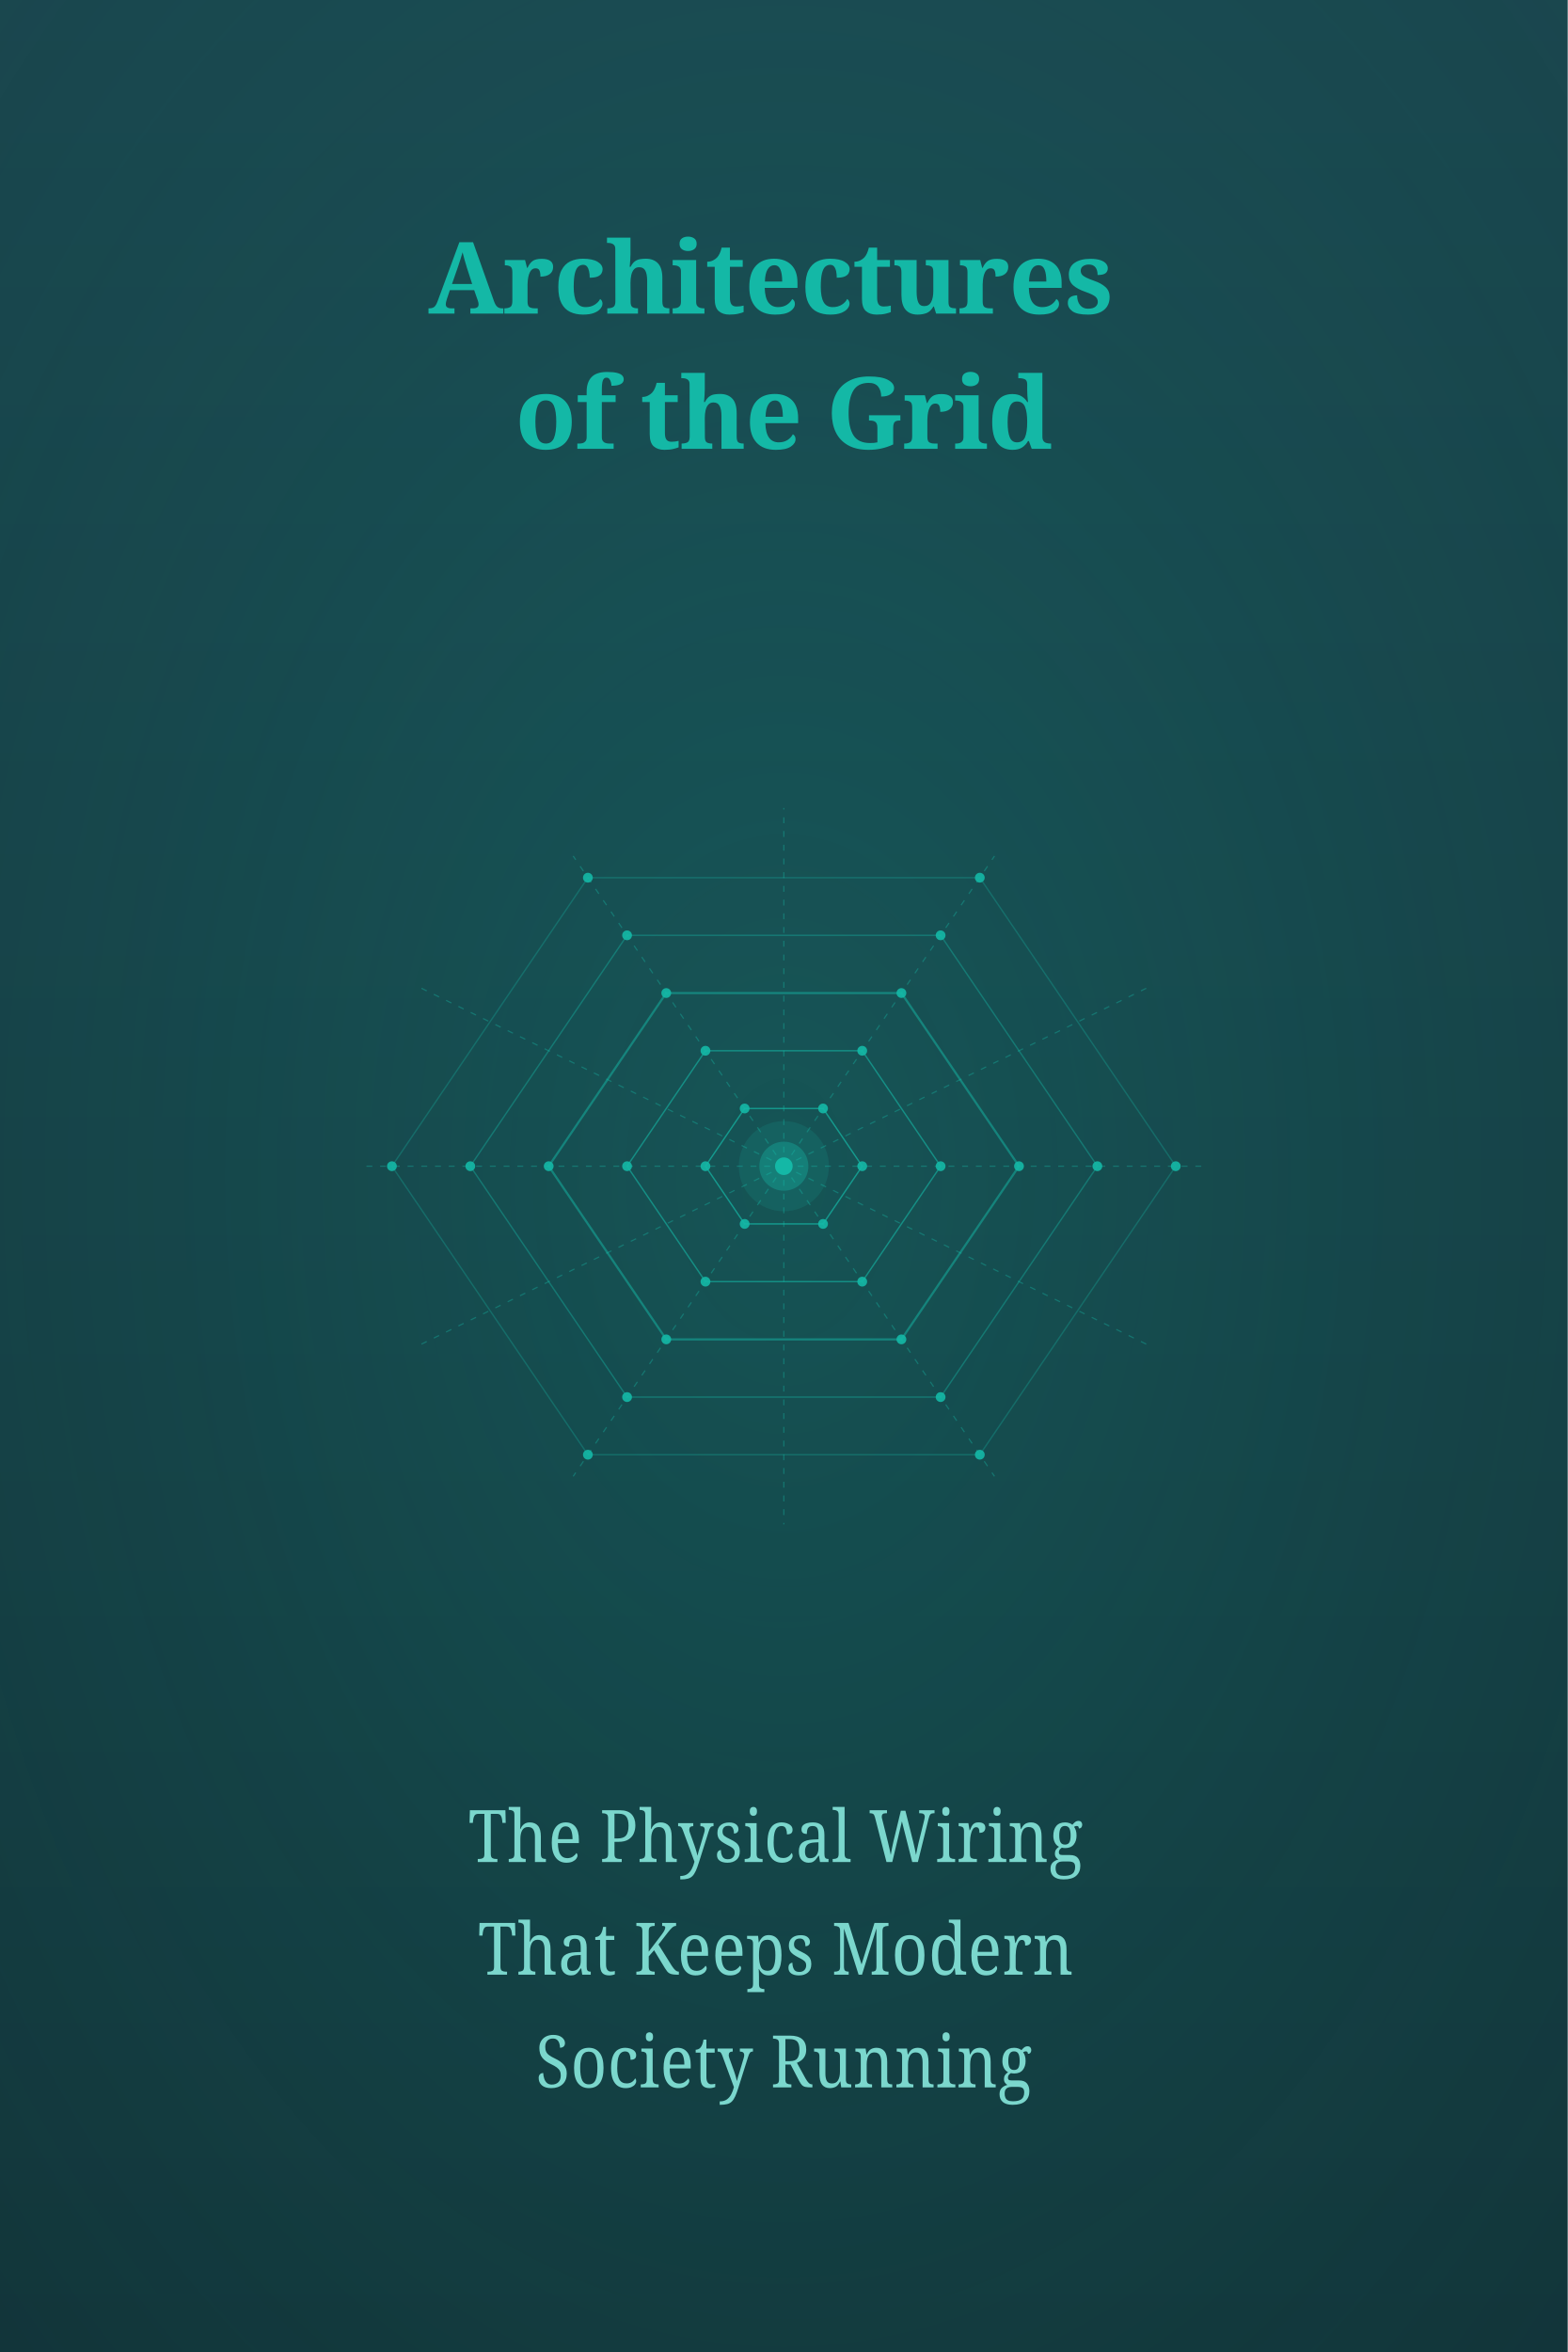
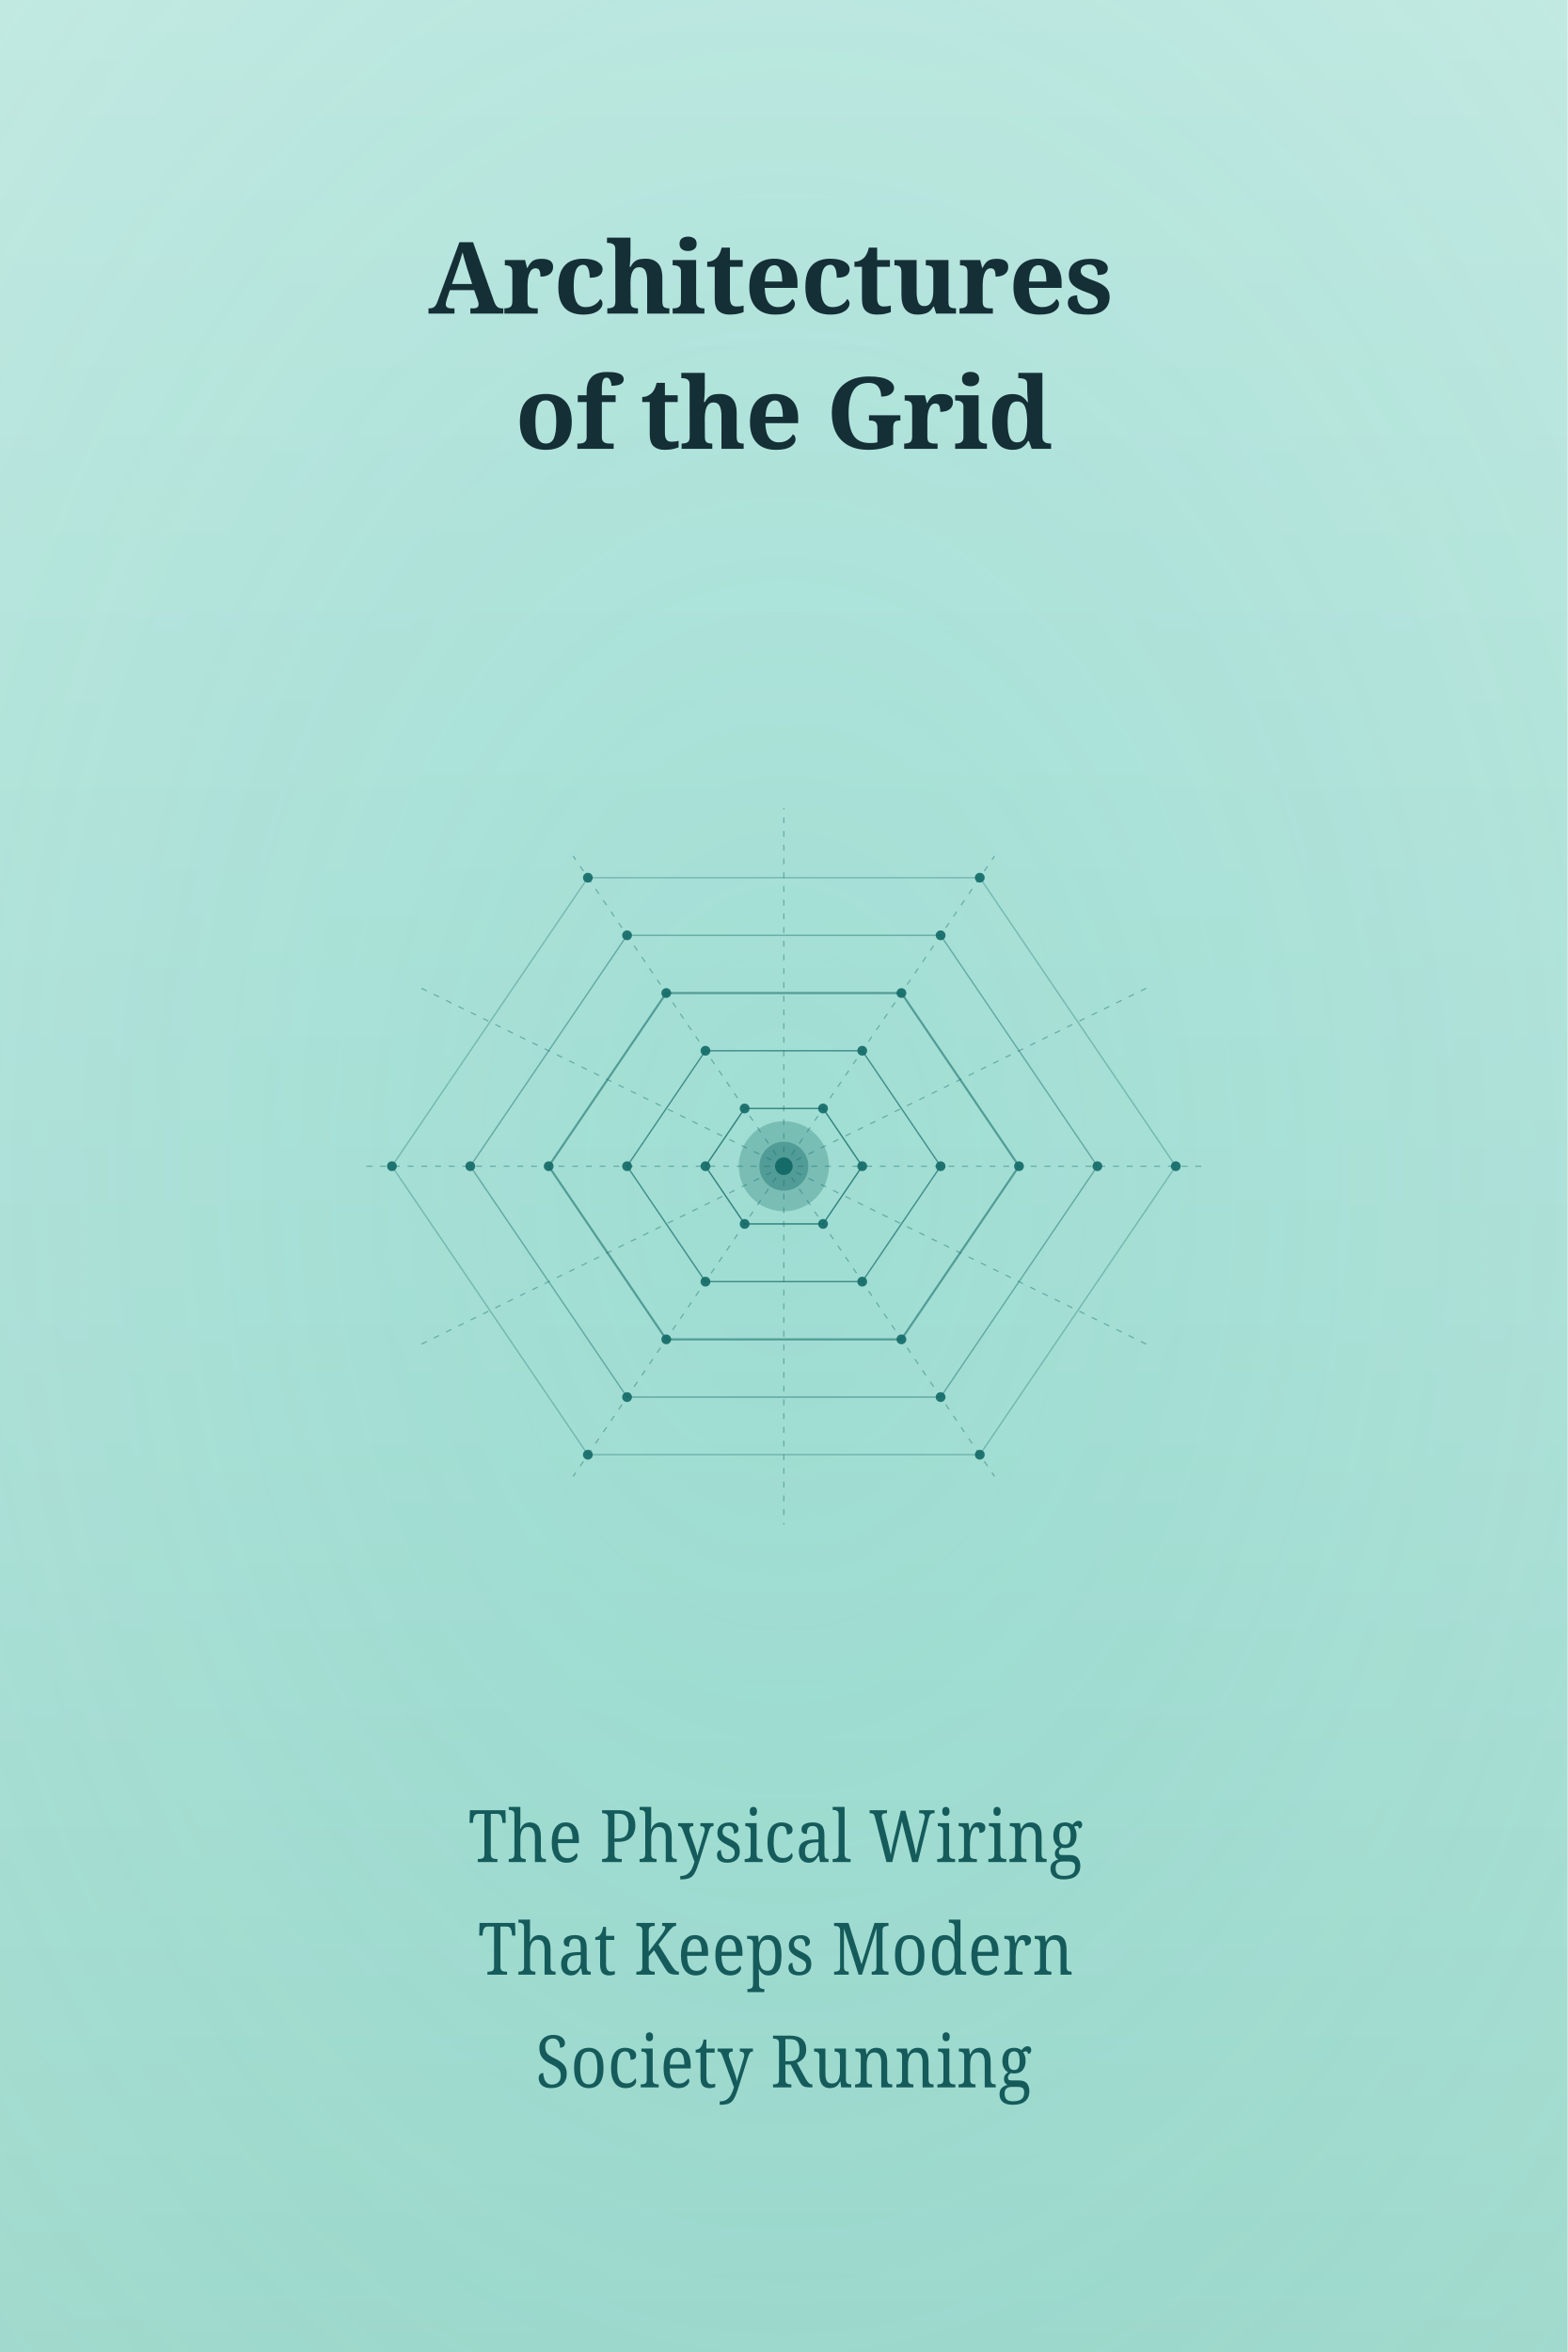
<svg xmlns="http://www.w3.org/2000/svg" viewBox="0 0 1600 2400" width="100%" height="100%">
  <defs>
    <linearGradient id="bg-architectures-of-the-grid" x1="0%" y1="0%" x2="0%" y2="100%">
-       <stop offset="0%" stop-color="#1a3b45" />
-       <stop offset="60%" stop-color="#152f37" />
-       <stop offset="100%" stop-color="#12282f" />
+       <stop offset="0%" stop-color="#c8ebe4" />
+       <stop offset="60%" stop-color="#b7e3da" />
+       <stop offset="100%" stop-color="#a7dbcf" />
    </linearGradient>
    <radialGradient id="halo-architectures-of-the-grid" cx="50%" cy="50%" r="75%">
-       <stop offset="0%" stop-color="#14b8a6" stop-opacity="0.26" />
-       <stop offset="55%" stop-color="#14b8a6" stop-opacity="0.15" />
-       <stop offset="100%" stop-color="#14b8a6" stop-opacity="0.08" />
+       <stop offset="0%" stop-color="#14b8a6" stop-opacity="0.16" />
+       <stop offset="55%" stop-color="#14b8a6" stop-opacity="0.09" />
+       <stop offset="100%" stop-color="#14b8a6" stop-opacity="0.03" />
    </radialGradient>
  </defs>
  <rect width="1600" height="2400" fill="url(#bg-architectures-of-the-grid)" />
  <rect width="1600" height="2400" fill="url(#halo-architectures-of-the-grid)" />
  <g text-anchor="middle">
-     <text x="800" y="320" font-family="'Literata', Georgia, serif" font-size="102" font-weight="700" letter-spacing="-0.01em" fill="#14b8a6">
+     <text x="800" y="320" font-family="'Literata', Georgia, serif" font-size="102" font-weight="700" letter-spacing="-0.01em" fill="#152f37">
      <tspan x="800" dy="0">Architectures</tspan>
      <tspan x="800" dy="138">of the Grid</tspan>
    </text>
  </g>
  <g class="emblem-grid" transform="translate(0, -210)">
-     <line x1="800" y1="1400" x2="1230.0" y2="1400.0" stroke="#14b8a6" stroke-width="1.2" opacity="0.38" stroke-dasharray="6,8" />
-     <line x1="800" y1="1400" x2="1172.4" y2="1582.8" stroke="#14b8a6" stroke-width="1.2" opacity="0.38" stroke-dasharray="6,8" />
-     <line x1="800" y1="1400" x2="1015.0" y2="1716.5" stroke="#14b8a6" stroke-width="1.2" opacity="0.38" stroke-dasharray="6,8" />
-     <line x1="800" y1="1400" x2="800.0" y2="1765.5" stroke="#14b8a6" stroke-width="1.2" opacity="0.38" stroke-dasharray="6,8" />
-     <line x1="800" y1="1400" x2="585.0" y2="1716.5" stroke="#14b8a6" stroke-width="1.2" opacity="0.38" stroke-dasharray="6,8" />
-     <line x1="800" y1="1400" x2="427.6" y2="1582.8" stroke="#14b8a6" stroke-width="1.2" opacity="0.38" stroke-dasharray="6,8" />
-     <line x1="800" y1="1400" x2="370.0" y2="1400.0" stroke="#14b8a6" stroke-width="1.2" opacity="0.38" stroke-dasharray="6,8" />
-     <line x1="800" y1="1400" x2="427.6" y2="1217.2" stroke="#14b8a6" stroke-width="1.2" opacity="0.38" stroke-dasharray="6,8" />
-     <line x1="800" y1="1400" x2="585.0" y2="1083.5" stroke="#14b8a6" stroke-width="1.2" opacity="0.38" stroke-dasharray="6,8" />
-     <line x1="800" y1="1400" x2="800.0" y2="1034.5" stroke="#14b8a6" stroke-width="1.2" opacity="0.38" stroke-dasharray="6,8" />
-     <line x1="800" y1="1400" x2="1015.0" y2="1083.5" stroke="#14b8a6" stroke-width="1.2" opacity="0.38" stroke-dasharray="6,8" />
-     <line x1="800" y1="1400" x2="1172.4" y2="1217.2" stroke="#14b8a6" stroke-width="1.2" opacity="0.38" stroke-dasharray="6,8" />
-     <polygon points="880.0,1400.0 840.0,1458.9 760.0,1458.9 720.0,1400.0 760.0,1341.1 840.0,1341.1" stroke="#14b8a6" stroke-width="1.4" fill="none" opacity="0.70" />
-     <polygon points="960.0,1400.0 880.0,1517.8 720.0,1517.8 640.0,1400.0 720.0,1282.2 880.0,1282.2" stroke="#14b8a6" stroke-width="1.4" fill="none" opacity="0.60" />
-     <polygon points="1040.0,1400.0 920.0,1576.7 680.0,1576.7 560.0,1400.0 680.0,1223.3 920.0,1223.3" stroke="#14b8a6" stroke-width="2.2" fill="none" opacity="0.50" />
-     <polygon points="1120.0,1400.0 960.0,1635.6 640.0,1635.6 480.0,1400.0 640.0,1164.4 960.0,1164.4" stroke="#14b8a6" stroke-width="1.4" fill="none" opacity="0.40" />
-     <polygon points="1200.0,1400.0 1000.0,1694.4 600.0,1694.4 400.0,1400.0 600.0,1105.6 1000.0,1105.6" stroke="#14b8a6" stroke-width="1.4" fill="none" opacity="0.30" />
-     <circle cx="880.0" cy="1400.0" r="5.0" fill="#14b8a6" opacity="0.9" />
-     <circle cx="840.0" cy="1458.9" r="5.0" fill="#14b8a6" opacity="0.9" />
-     <circle cx="760.0" cy="1458.9" r="5.0" fill="#14b8a6" opacity="0.9" />
-     <circle cx="720.0" cy="1400.0" r="5.0" fill="#14b8a6" opacity="0.9" />
-     <circle cx="760.0" cy="1341.1" r="5.0" fill="#14b8a6" opacity="0.9" />
-     <circle cx="840.0" cy="1341.1" r="5.0" fill="#14b8a6" opacity="0.9" />
-     <circle cx="960.0" cy="1400.0" r="5.0" fill="#14b8a6" opacity="0.9" />
-     <circle cx="880.0" cy="1517.8" r="5.0" fill="#14b8a6" opacity="0.9" />
-     <circle cx="720.0" cy="1517.8" r="5.0" fill="#14b8a6" opacity="0.9" />
-     <circle cx="640.0" cy="1400.0" r="5.0" fill="#14b8a6" opacity="0.9" />
-     <circle cx="720.0" cy="1282.2" r="5.0" fill="#14b8a6" opacity="0.9" />
-     <circle cx="880.0" cy="1282.2" r="5.0" fill="#14b8a6" opacity="0.9" />
-     <circle cx="1040.0" cy="1400.0" r="5.0" fill="#14b8a6" opacity="0.9" />
-     <circle cx="920.0" cy="1576.7" r="5.0" fill="#14b8a6" opacity="0.9" />
-     <circle cx="680.0" cy="1576.7" r="5.0" fill="#14b8a6" opacity="0.9" />
-     <circle cx="560.0" cy="1400.0" r="5.0" fill="#14b8a6" opacity="0.9" />
-     <circle cx="680.0" cy="1223.3" r="5.0" fill="#14b8a6" opacity="0.9" />
-     <circle cx="920.0" cy="1223.3" r="5.0" fill="#14b8a6" opacity="0.9" />
-     <circle cx="1120.0" cy="1400.0" r="5.0" fill="#14b8a6" opacity="0.9" />
-     <circle cx="960.0" cy="1635.6" r="5.0" fill="#14b8a6" opacity="0.9" />
-     <circle cx="640.0" cy="1635.6" r="5.0" fill="#14b8a6" opacity="0.9" />
-     <circle cx="480.0" cy="1400.0" r="5.0" fill="#14b8a6" opacity="0.9" />
-     <circle cx="640.0" cy="1164.4" r="5.0" fill="#14b8a6" opacity="0.9" />
-     <circle cx="960.0" cy="1164.4" r="5.0" fill="#14b8a6" opacity="0.9" />
-     <circle cx="1200.0" cy="1400.0" r="5.0" fill="#14b8a6" opacity="0.9" />
-     <circle cx="1000.0" cy="1694.4" r="5.0" fill="#14b8a6" opacity="0.9" />
-     <circle cx="600.0" cy="1694.4" r="5.0" fill="#14b8a6" opacity="0.9" />
-     <circle cx="400.0" cy="1400.0" r="5.0" fill="#14b8a6" opacity="0.9" />
-     <circle cx="600.0" cy="1105.6" r="5.0" fill="#14b8a6" opacity="0.9" />
-     <circle cx="1000.0" cy="1105.6" r="5.0" fill="#14b8a6" opacity="0.9" />
-     <circle cx="800" cy="1400" r="46" fill="#14b8a6" opacity="0.14" />
-     <circle cx="800" cy="1400" r="25" fill="#14b8a6" opacity="0.35" />
-     <circle cx="800" cy="1400" r="9" fill="#14b8a6" />
+     <line x1="800" y1="1400" x2="1230.0" y2="1400.0" stroke="#156b68" stroke-width="1.2" opacity="0.44" stroke-dasharray="6,8" />
+     <line x1="800" y1="1400" x2="1172.4" y2="1582.8" stroke="#156b68" stroke-width="1.2" opacity="0.44" stroke-dasharray="6,8" />
+     <line x1="800" y1="1400" x2="1015.0" y2="1716.5" stroke="#156b68" stroke-width="1.2" opacity="0.44" stroke-dasharray="6,8" />
+     <line x1="800" y1="1400" x2="800.0" y2="1765.5" stroke="#156b68" stroke-width="1.2" opacity="0.44" stroke-dasharray="6,8" />
+     <line x1="800" y1="1400" x2="585.0" y2="1716.5" stroke="#156b68" stroke-width="1.2" opacity="0.44" stroke-dasharray="6,8" />
+     <line x1="800" y1="1400" x2="427.6" y2="1582.8" stroke="#156b68" stroke-width="1.2" opacity="0.44" stroke-dasharray="6,8" />
+     <line x1="800" y1="1400" x2="370.0" y2="1400.0" stroke="#156b68" stroke-width="1.2" opacity="0.44" stroke-dasharray="6,8" />
+     <line x1="800" y1="1400" x2="427.6" y2="1217.2" stroke="#156b68" stroke-width="1.2" opacity="0.44" stroke-dasharray="6,8" />
+     <line x1="800" y1="1400" x2="585.0" y2="1083.5" stroke="#156b68" stroke-width="1.2" opacity="0.44" stroke-dasharray="6,8" />
+     <line x1="800" y1="1400" x2="800.0" y2="1034.5" stroke="#156b68" stroke-width="1.2" opacity="0.44" stroke-dasharray="6,8" />
+     <line x1="800" y1="1400" x2="1015.0" y2="1083.5" stroke="#156b68" stroke-width="1.2" opacity="0.44" stroke-dasharray="6,8" />
+     <line x1="800" y1="1400" x2="1172.4" y2="1217.2" stroke="#156b68" stroke-width="1.2" opacity="0.44" stroke-dasharray="6,8" />
+     <polygon points="880.0,1400.0 840.0,1458.9 760.0,1458.9 720.0,1400.0 760.0,1341.1 840.0,1341.1" stroke="#156b68" stroke-width="1.4" fill="none" opacity="0.80" />
+     <polygon points="960.0,1400.0 880.0,1517.8 720.0,1517.8 640.0,1400.0 720.0,1282.2 880.0,1282.2" stroke="#156b68" stroke-width="1.4" fill="none" opacity="0.69" />
+     <polygon points="1040.0,1400.0 920.0,1576.7 680.0,1576.7 560.0,1400.0 680.0,1223.3 920.0,1223.3" stroke="#156b68" stroke-width="2.2" fill="none" opacity="0.57" />
+     <polygon points="1120.0,1400.0 960.0,1635.6 640.0,1635.6 480.0,1400.0 640.0,1164.4 960.0,1164.4" stroke="#156b68" stroke-width="1.4" fill="none" opacity="0.46" />
+     <polygon points="1200.0,1400.0 1000.0,1694.4 600.0,1694.4 400.0,1400.0 600.0,1105.6 1000.0,1105.6" stroke="#156b68" stroke-width="1.4" fill="none" opacity="0.34" />
+     <circle cx="880.0" cy="1400.0" r="5.0" fill="#156b68" opacity="0.92" />
+     <circle cx="840.0" cy="1458.9" r="5.0" fill="#156b68" opacity="0.92" />
+     <circle cx="760.0" cy="1458.9" r="5.0" fill="#156b68" opacity="0.92" />
+     <circle cx="720.0" cy="1400.0" r="5.0" fill="#156b68" opacity="0.92" />
+     <circle cx="760.0" cy="1341.1" r="5.0" fill="#156b68" opacity="0.92" />
+     <circle cx="840.0" cy="1341.1" r="5.0" fill="#156b68" opacity="0.92" />
+     <circle cx="960.0" cy="1400.0" r="5.0" fill="#156b68" opacity="0.92" />
+     <circle cx="880.0" cy="1517.8" r="5.0" fill="#156b68" opacity="0.92" />
+     <circle cx="720.0" cy="1517.8" r="5.0" fill="#156b68" opacity="0.92" />
+     <circle cx="640.0" cy="1400.0" r="5.0" fill="#156b68" opacity="0.92" />
+     <circle cx="720.0" cy="1282.2" r="5.0" fill="#156b68" opacity="0.92" />
+     <circle cx="880.0" cy="1282.2" r="5.0" fill="#156b68" opacity="0.92" />
+     <circle cx="1040.0" cy="1400.0" r="5.0" fill="#156b68" opacity="0.92" />
+     <circle cx="920.0" cy="1576.7" r="5.0" fill="#156b68" opacity="0.92" />
+     <circle cx="680.0" cy="1576.7" r="5.0" fill="#156b68" opacity="0.92" />
+     <circle cx="560.0" cy="1400.0" r="5.0" fill="#156b68" opacity="0.92" />
+     <circle cx="680.0" cy="1223.3" r="5.0" fill="#156b68" opacity="0.92" />
+     <circle cx="920.0" cy="1223.3" r="5.0" fill="#156b68" opacity="0.92" />
+     <circle cx="1120.0" cy="1400.0" r="5.0" fill="#156b68" opacity="0.92" />
+     <circle cx="960.0" cy="1635.6" r="5.0" fill="#156b68" opacity="0.92" />
+     <circle cx="640.0" cy="1635.6" r="5.0" fill="#156b68" opacity="0.92" />
+     <circle cx="480.0" cy="1400.0" r="5.0" fill="#156b68" opacity="0.92" />
+     <circle cx="640.0" cy="1164.4" r="5.0" fill="#156b68" opacity="0.92" />
+     <circle cx="960.0" cy="1164.4" r="5.0" fill="#156b68" opacity="0.92" />
+     <circle cx="1200.0" cy="1400.0" r="5.0" fill="#156b68" opacity="0.92" />
+     <circle cx="1000.0" cy="1694.4" r="5.0" fill="#156b68" opacity="0.92" />
+     <circle cx="600.0" cy="1694.4" r="5.0" fill="#156b68" opacity="0.92" />
+     <circle cx="400.0" cy="1400.0" r="5.0" fill="#156b68" opacity="0.92" />
+     <circle cx="600.0" cy="1105.6" r="5.0" fill="#156b68" opacity="0.92" />
+     <circle cx="1000.0" cy="1105.6" r="5.0" fill="#156b68" opacity="0.92" />
+     <circle cx="800" cy="1400" r="46" fill="#156b68" opacity="0.28" />
+     <circle cx="800" cy="1400" r="25" fill="#156b68" opacity="0.40" />
+     <circle cx="800" cy="1400" r="9" fill="#156b68" />
  </g>
  <g text-anchor="middle" transform="translate(800, 0) scale(0.87, 1) translate(-800, 0)">
-     <text x="800" y="1900" font-family="'Literata', Georgia, serif" font-size="74" font-weight="300" letter-spacing="0.01em" fill="#7bd7cd">
+     <text x="800" y="1900" font-family="'Literata', Georgia, serif" font-size="74" font-weight="400" letter-spacing="0.01em" fill="#155b5b">
      <tspan x="800" dy="0">The Physical Wiring</tspan>
      <tspan x="800" dy="115">That Keeps Modern</tspan>
      <tspan x="800" dy="115">Society Running</tspan>
    </text>
  </g>
</svg>
